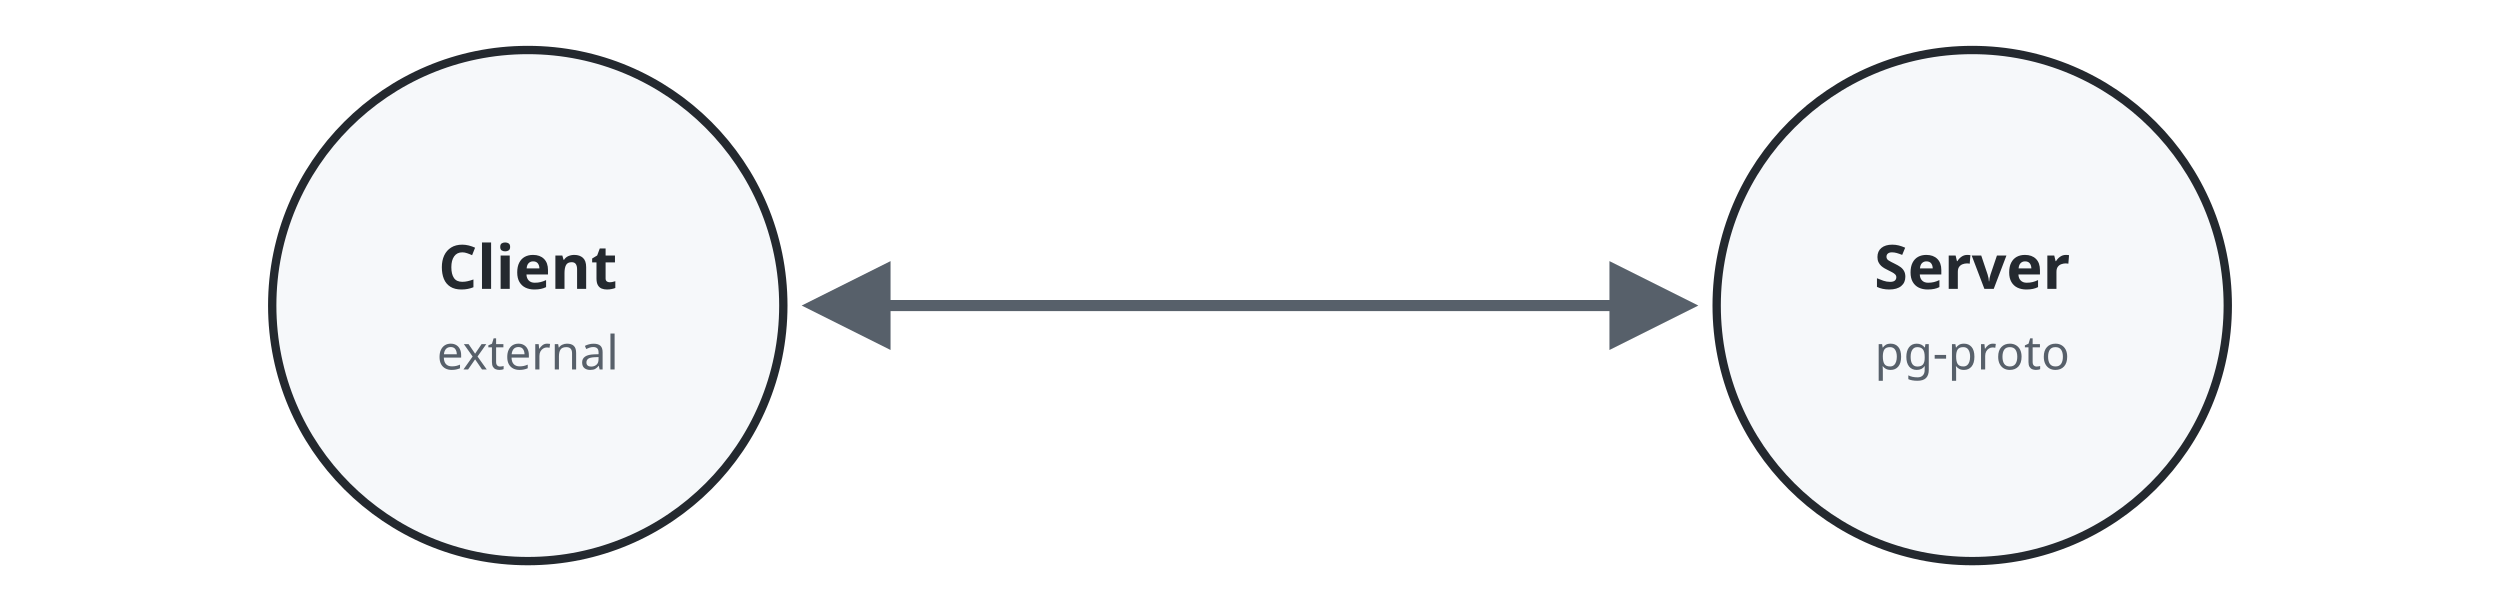
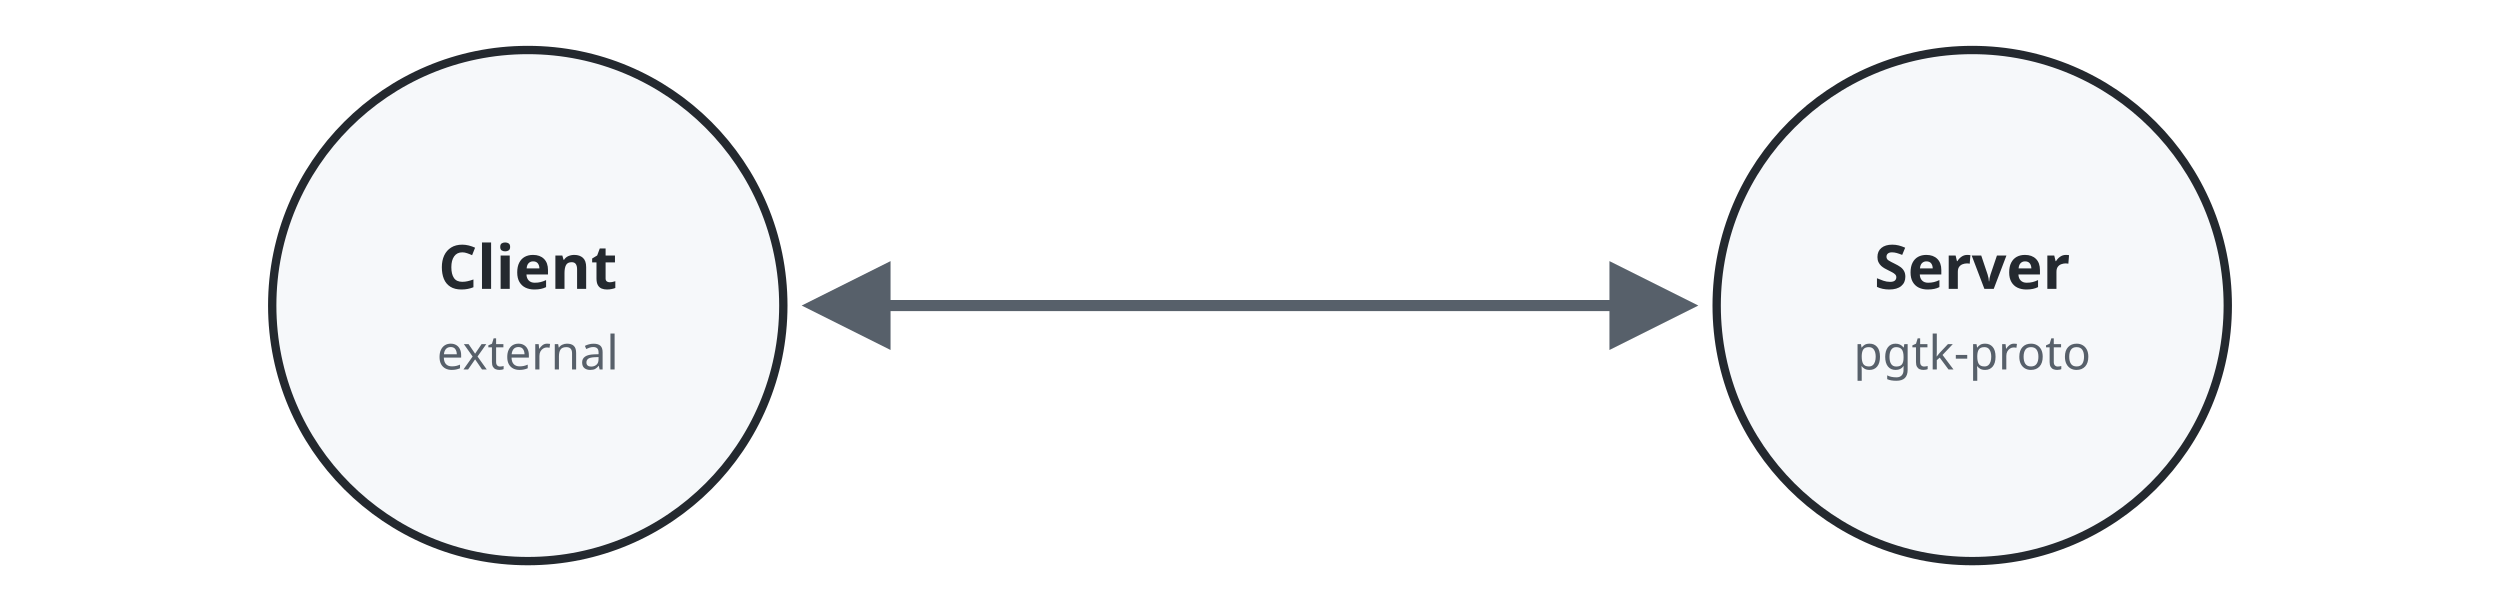
<svg xmlns="http://www.w3.org/2000/svg" viewBox="0 0 900 220" role="img" aria-labelledby="title description">
  <defs>
    <marker id="arrow" viewBox="0 0 10 10" refX="8" refY="5" markerWidth="8" markerHeight="8" orient="auto-start-reverse">
      <path d="M 0 0 L 10 5 L 0 10 z" fill="context-stroke" />
    </marker>
    <style>
      .node { fill: #f6f8fa; stroke: #24292f; stroke-width: 3; }
      .link { stroke: #57606a; stroke-width: 4; marker-start: url(#arrow); marker-end: url(#arrow); }
      .role { fill: #24292f; font: 600 22px system-ui, sans-serif; text-anchor: middle; }
      .owner { fill: #57606a; font: 17px system-ui, sans-serif; text-anchor: middle; }
      @media (prefers-color-scheme: dark) {
        .node { fill: #161b22; stroke: #f0f6fc; }
        .link { stroke: #8c959f; }
        .role { fill: #f0f6fc; }
        .owner { fill: #b1bac4; }
      }
    </style>
  </defs>
  <line class="link" x1="295" y1="110" x2="605" y2="110" />
  <circle class="node" cx="190" cy="110" r="92" />
  <circle class="node" cx="710" cy="110" r="92" />
  <text class="role" x="190" y="104">Client</text>
  <text class="owner" x="190" y="133">external</text>
  <text class="role" x="710" y="104">Server</text>
-   <text class="owner" x="710" y="133">pg-proto</text>
+   <text class="owner" x="710" y="133">pgtk-proto</text>
</svg>
